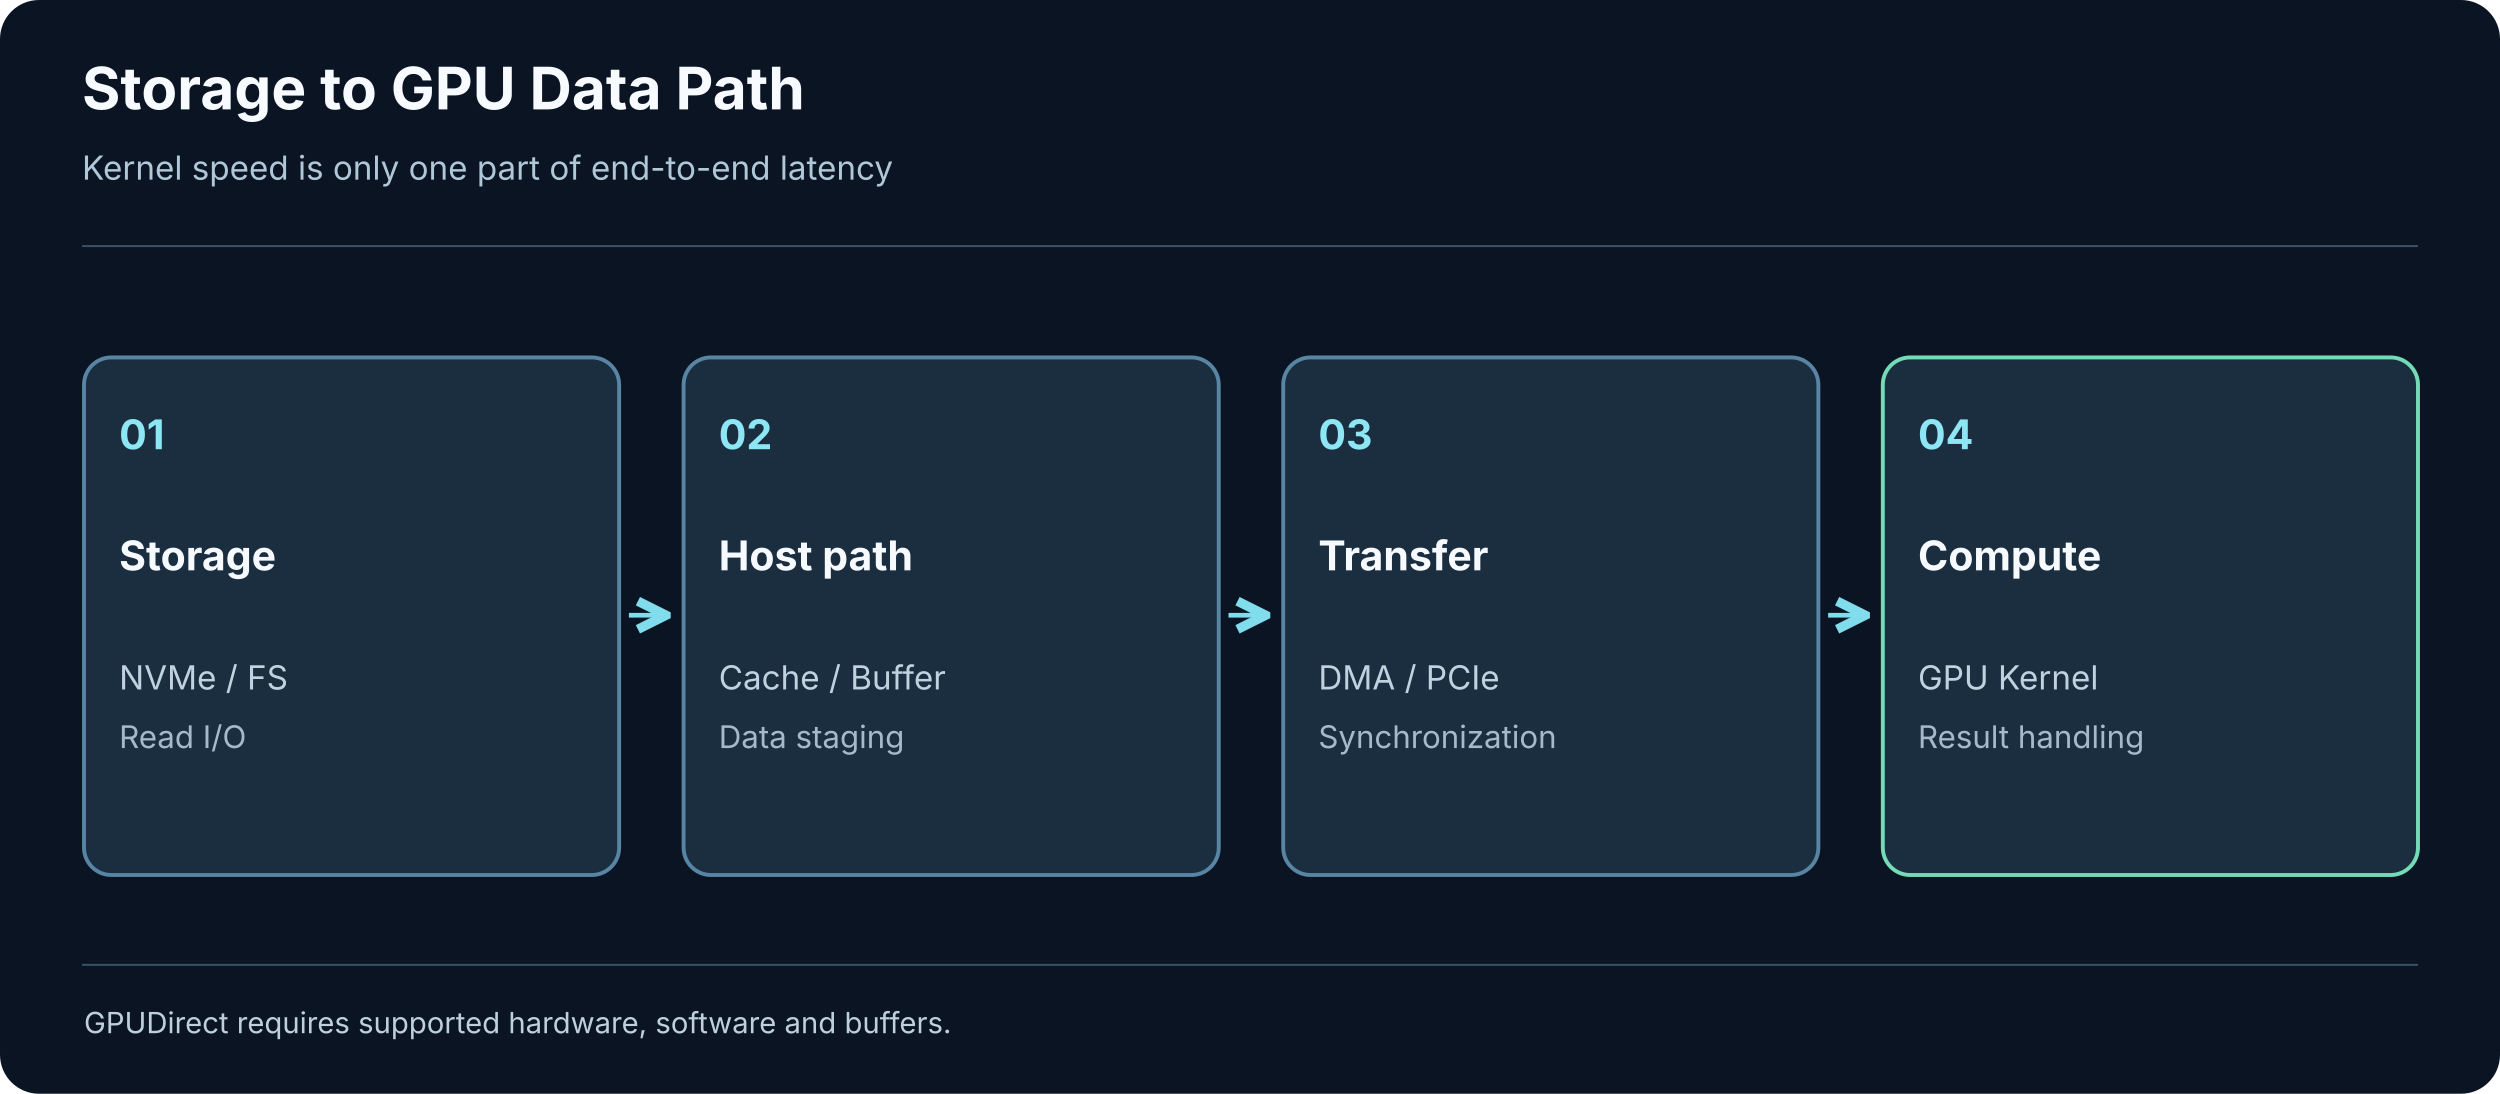
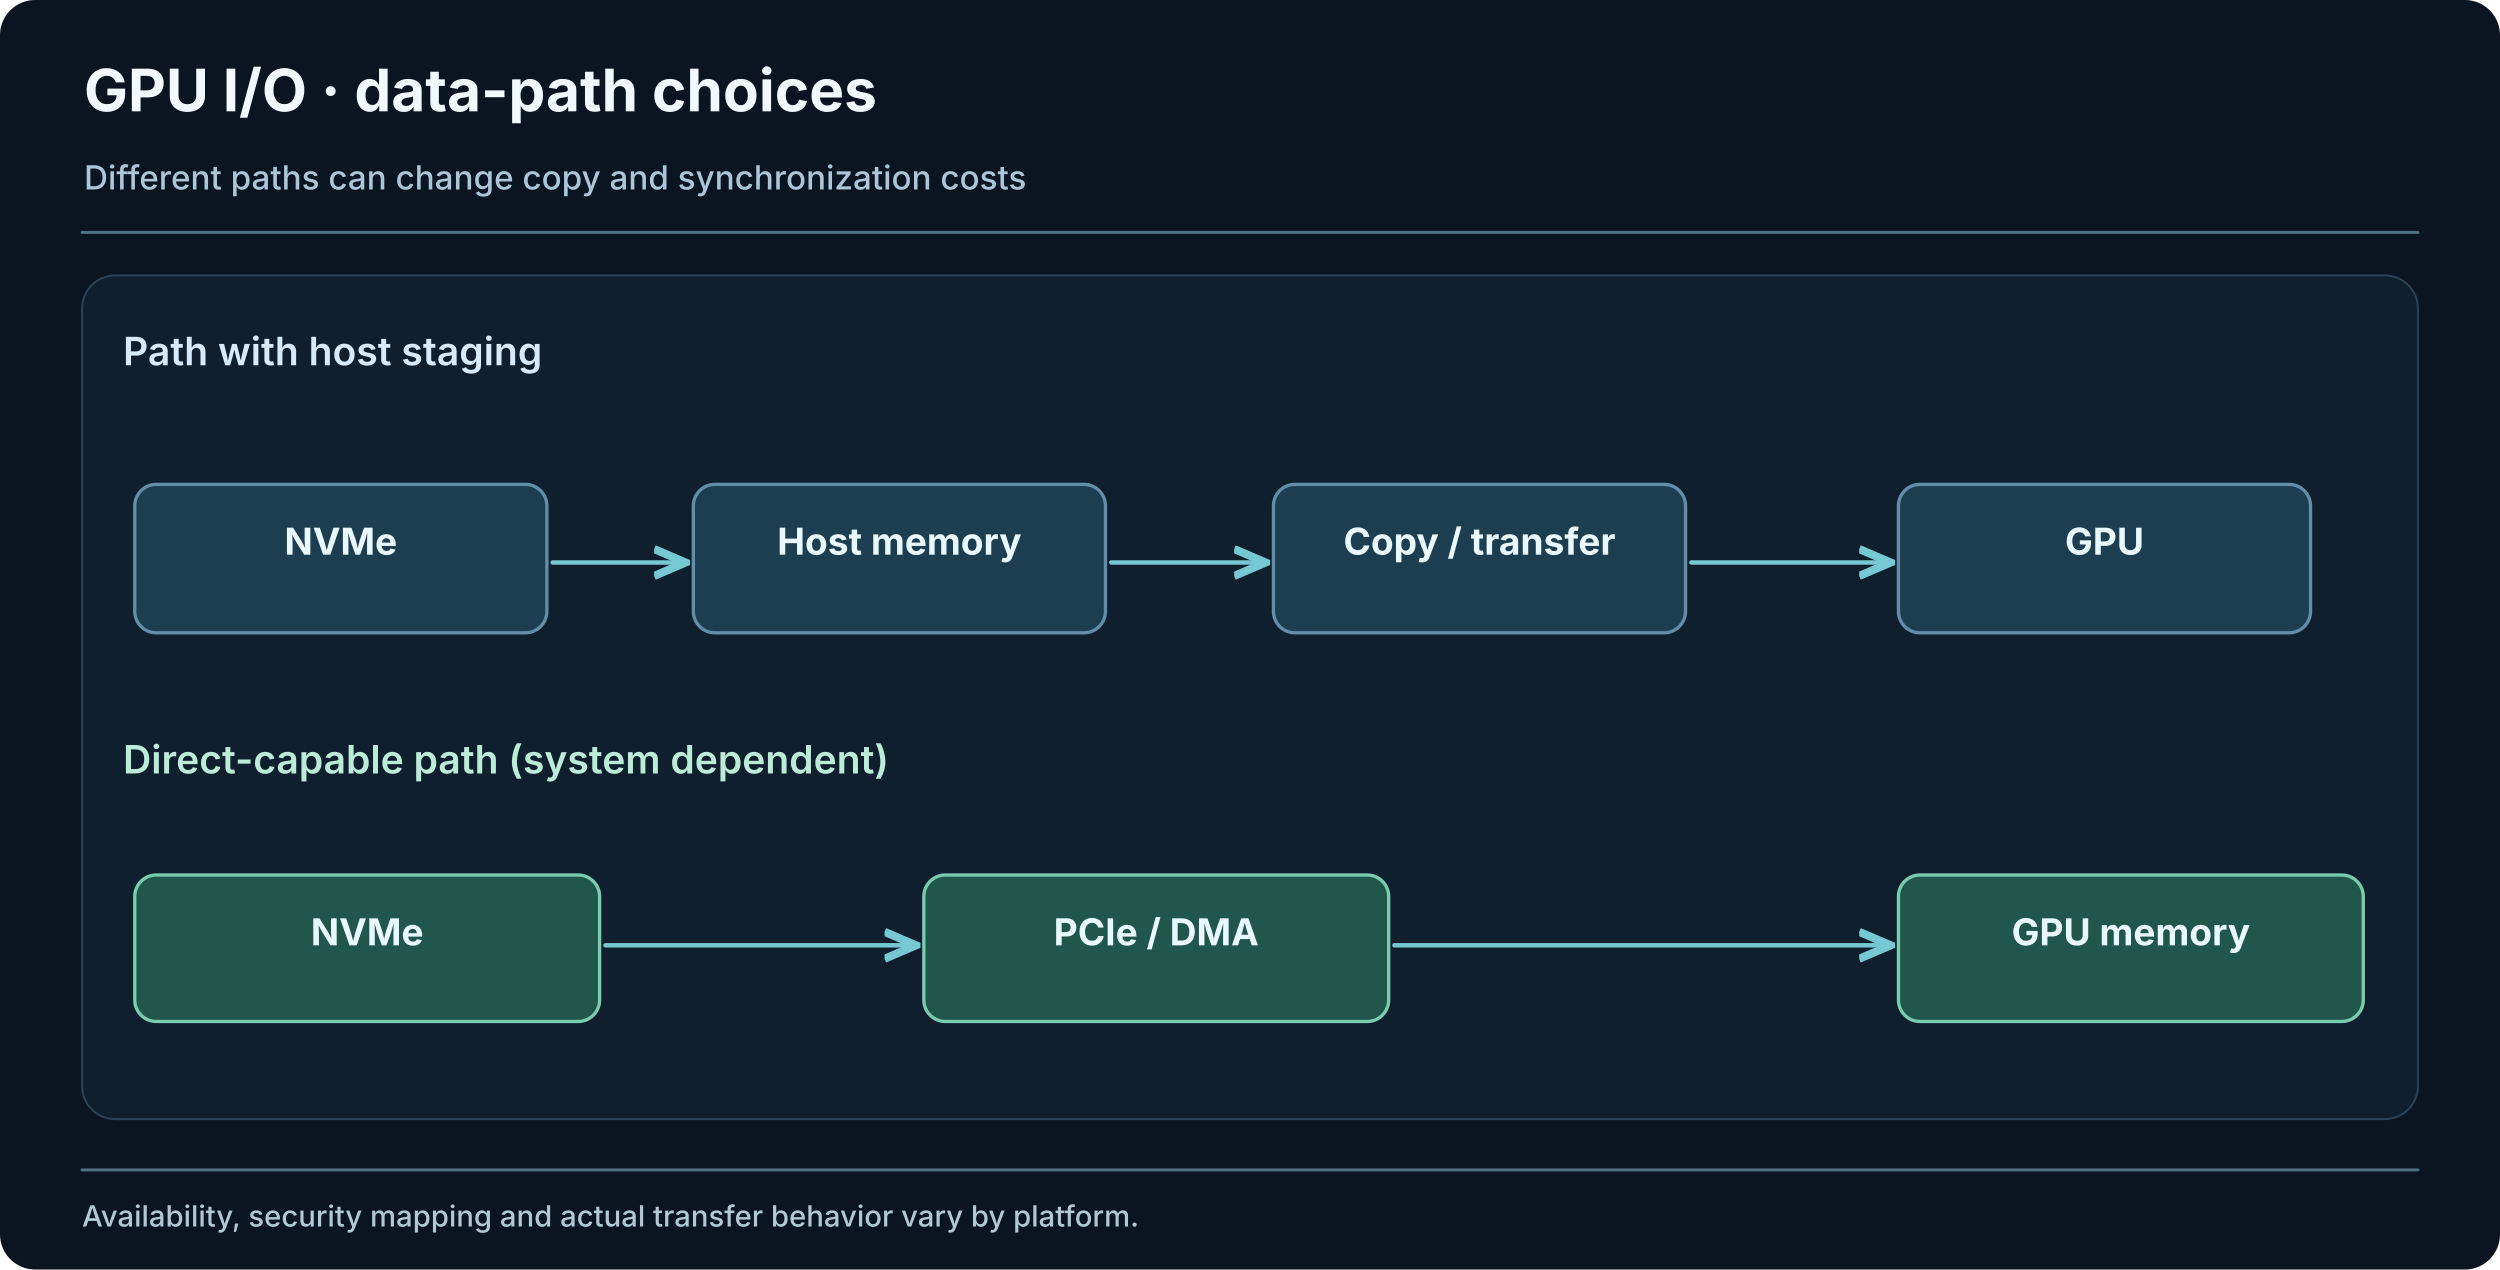
- <svg xmlns="http://www.w3.org/2000/svg" viewBox="0 0 1280 560" role="img" aria-label="Storage to GPU Data Path">
-   <rect width="1280" height="560" rx="20" fill="#0a1422" />
+ <svg xmlns="http://www.w3.org/2000/svg" viewBox="0 0 1280 650" role="img" aria-labelledby="t d">
  <defs>
    <marker id="a" markerWidth="8" markerHeight="8" refX="7" refY="4" orient="auto">
-       <path d="M1 1L7 4L1 7" stroke="#81ddec" stroke-width="2" fill="none" />
+       <path d="M0 1L7 4L0 7" fill="none" stroke="#76c9d3" stroke-width="1.8" />
    </marker>
  </defs>
-   <text x="42" y="56" font-family="Inter,Arial,sans-serif" font-size="30" fill="#f7faff" font-weight="700">Storage to GPU Data Path</text>
-   <text x="42" y="92" font-family="Inter,Arial,sans-serif" font-size="17" fill="#b0c7d8">Kernel speed is only one part of end-to-end latency</text>
-   <path d="M42 126H1238" stroke="#385269" />
-   <rect x="43" y="183" width="274" height="265" rx="14" fill="#1a2e40" stroke="#5785a3" stroke-width="2" />
-   <text x="61" y="230" font-family="Inter,Arial,sans-serif" font-size="21" fill="#8de6f3" font-weight="700">01</text>
-   <text x="61" y="292" font-family="Inter,Arial,sans-serif" font-size="21" fill="#f6faff" font-weight="650">Storage</text>
-   <text x="61" y="353" font-family="Inter,Arial,sans-serif" font-size="17" fill="#bfd2df">NVMe / FS</text>
-   <text x="61" y="383" font-family="Inter,Arial,sans-serif" font-size="16" fill="#a4baca">Read I/O</text>
-   <path d="M322 315H341" stroke="#81ddec" stroke-width="2.4" marker-end="url(#a)" />
-   <rect x="350" y="183" width="274" height="265" rx="14" fill="#1a2e40" stroke="#5785a3" stroke-width="2" />
-   <text x="368" y="230" font-family="Inter,Arial,sans-serif" font-size="21" fill="#8de6f3" font-weight="700">02</text>
-   <text x="368" y="292" font-family="Inter,Arial,sans-serif" font-size="21" fill="#f6faff" font-weight="650">Host path</text>
-   <text x="368" y="353" font-family="Inter,Arial,sans-serif" font-size="17" fill="#bfd2df">Cache / Buffer</text>
-   <text x="368" y="383" font-family="Inter,Arial,sans-serif" font-size="16" fill="#a4baca">Data staging</text>
-   <path d="M629 315H648" stroke="#81ddec" stroke-width="2.4" marker-end="url(#a)" />
-   <rect x="657" y="183" width="274" height="265" rx="14" fill="#1a2e40" stroke="#5785a3" stroke-width="2" />
-   <text x="675" y="230" font-family="Inter,Arial,sans-serif" font-size="21" fill="#8de6f3" font-weight="700">03</text>
-   <text x="675" y="292" font-family="Inter,Arial,sans-serif" font-size="21" fill="#f6faff" font-weight="650">Transfer</text>
-   <text x="675" y="353" font-family="Inter,Arial,sans-serif" font-size="17" fill="#bfd2df">DMA / PCIe</text>
-   <text x="675" y="383" font-family="Inter,Arial,sans-serif" font-size="16" fill="#a4baca">Synchronization</text>
-   <path d="M936 315H955" stroke="#81ddec" stroke-width="2.4" marker-end="url(#a)" />
-   <rect x="964" y="183" width="274" height="265" rx="14" fill="#1a2e40" stroke="#73dcb7" stroke-width="2" />
-   <text x="982" y="230" font-family="Inter,Arial,sans-serif" font-size="21" fill="#8de6f3" font-weight="700">04</text>
-   <text x="982" y="292" font-family="Inter,Arial,sans-serif" font-size="21" fill="#f6faff" font-weight="650">Compute</text>
-   <text x="982" y="353" font-family="Inter,Arial,sans-serif" font-size="17" fill="#bfd2df">GPU Kernel</text>
-   <text x="982" y="383" font-family="Inter,Arial,sans-serif" font-size="16" fill="#a4baca">Result handling</text>
-   <path d="M42 494H1238" stroke="#385269" />
-   <text x="43" y="529" font-family="Inter,Arial,sans-serif" font-size="15" fill="#bfd0dd">GPUDirect requires supported hardware, software and buffers.</text>
+   <rect width="1280" height="650" rx="18" fill="#0b1421" />
+   <rect x="42" y="141" width="1196" height="432" rx="17" fill="#101f2e" stroke="#2c4356" />
+   <text x="43" y="57" text-anchor="start" font-family="Inter,Noto Sans KR,Arial,sans-serif" font-size="30" font-weight="700" fill="#f1f8fe">GPU I/O · data-path choices</text>
+   <text x="43" y="97" text-anchor="start" font-family="Inter,Noto Sans KR,Arial,sans-serif" font-size="17" font-weight="500" fill="#acc6d7">Different paths can change copy and synchronization costs</text>
+   <path d="M42 119L1238 119" fill="none" stroke="#527083" stroke-width="1.5" stroke-linecap="round" stroke-linejoin="round" />
+   <text x="63" y="187" text-anchor="start" font-family="Inter,Noto Sans KR,Arial,sans-serif" font-size="20" font-weight="600" fill="#d6eafb">Path with host staging</text>
+   <rect x="69" y="248" width="211" height="76" rx="11" fill="#1d3e50" stroke="#628ea7" stroke-width="1.7" />
+   <text x="174.5" y="284" text-anchor="middle" font-family="Inter,Noto Sans KR,Arial,sans-serif" font-size="19" font-weight="650" fill="#e9f8fc">NVMe</text>
+   <rect x="355" y="248" width="211" height="76" rx="11" fill="#1d3e50" stroke="#628ea7" stroke-width="1.7" />
+   <text x="460.5" y="284" text-anchor="middle" font-family="Inter,Noto Sans KR,Arial,sans-serif" font-size="19" font-weight="650" fill="#e9f8fc">Host memory</text>
+   <path d="M283 288L351 288" fill="none" stroke="#76c9d3" stroke-width="2.3" stroke-linecap="round" stroke-linejoin="round" marker-end="url(#a)" />
+   <rect x="652" y="248" width="211" height="76" rx="11" fill="#1d3e50" stroke="#628ea7" stroke-width="1.7" />
+   <text x="757.5" y="284" text-anchor="middle" font-family="Inter,Noto Sans KR,Arial,sans-serif" font-size="19" font-weight="650" fill="#e9f8fc">Copy / transfer</text>
+   <path d="M569 288L648 288" fill="none" stroke="#76c9d3" stroke-width="2.3" stroke-linecap="round" stroke-linejoin="round" marker-end="url(#a)" />
+   <rect x="972" y="248" width="211" height="76" rx="11" fill="#1d3e50" stroke="#628ea7" stroke-width="1.7" />
+   <text x="1077.5" y="284" text-anchor="middle" font-family="Inter,Noto Sans KR,Arial,sans-serif" font-size="19" font-weight="650" fill="#e9f8fc">GPU</text>
+   <path d="M866 288L968 288" fill="none" stroke="#76c9d3" stroke-width="2.3" stroke-linecap="round" stroke-linejoin="round" marker-end="url(#a)" />
+   <text x="63" y="396" text-anchor="start" font-family="Inter,Noto Sans KR,Arial,sans-serif" font-size="20" font-weight="600" fill="#bcebd7">Direct-capable path (system dependent)</text>
+   <rect x="69" y="448" width="238" height="75" rx="11" fill="#21564b" stroke="#79ccae" stroke-width="1.7" />
+   <text x="188.0" y="484" text-anchor="middle" font-family="Inter,Noto Sans KR,Arial,sans-serif" font-size="19" font-weight="650" fill="#e9f8fc">NVMe</text>
+   <rect x="473" y="448" width="238" height="75" rx="11" fill="#21564b" stroke="#79ccae" stroke-width="1.7" />
+   <text x="592.0" y="484" text-anchor="middle" font-family="Inter,Noto Sans KR,Arial,sans-serif" font-size="19" font-weight="650" fill="#e9f8fc">PCIe / DMA</text>
+   <path d="M310 484L469 484" fill="none" stroke="#76c9d3" stroke-width="2.3" stroke-linecap="round" stroke-linejoin="round" marker-end="url(#a)" />
+   <rect x="972" y="448" width="238" height="75" rx="11" fill="#21564b" stroke="#79ccae" stroke-width="1.7" />
+   <text x="1091.0" y="484" text-anchor="middle" font-family="Inter,Noto Sans KR,Arial,sans-serif" font-size="19" font-weight="650" fill="#e9f8fc">GPU memory</text>
+   <path d="M714 484L968 484" fill="none" stroke="#76c9d3" stroke-width="2.3" stroke-linecap="round" stroke-linejoin="round" marker-end="url(#a)" />
+   <path d="M42 599L1238 599" fill="none" stroke="#527083" stroke-width="1.5" stroke-linecap="round" stroke-linejoin="round" />
+   <text x="42" y="628" text-anchor="start" font-family="Inter,Noto Sans KR,Arial,sans-serif" font-size="15" font-weight="500" fill="#b2c8d5">Availability, security mapping and actual transfer behavior vary by platform.</text>
</svg>
